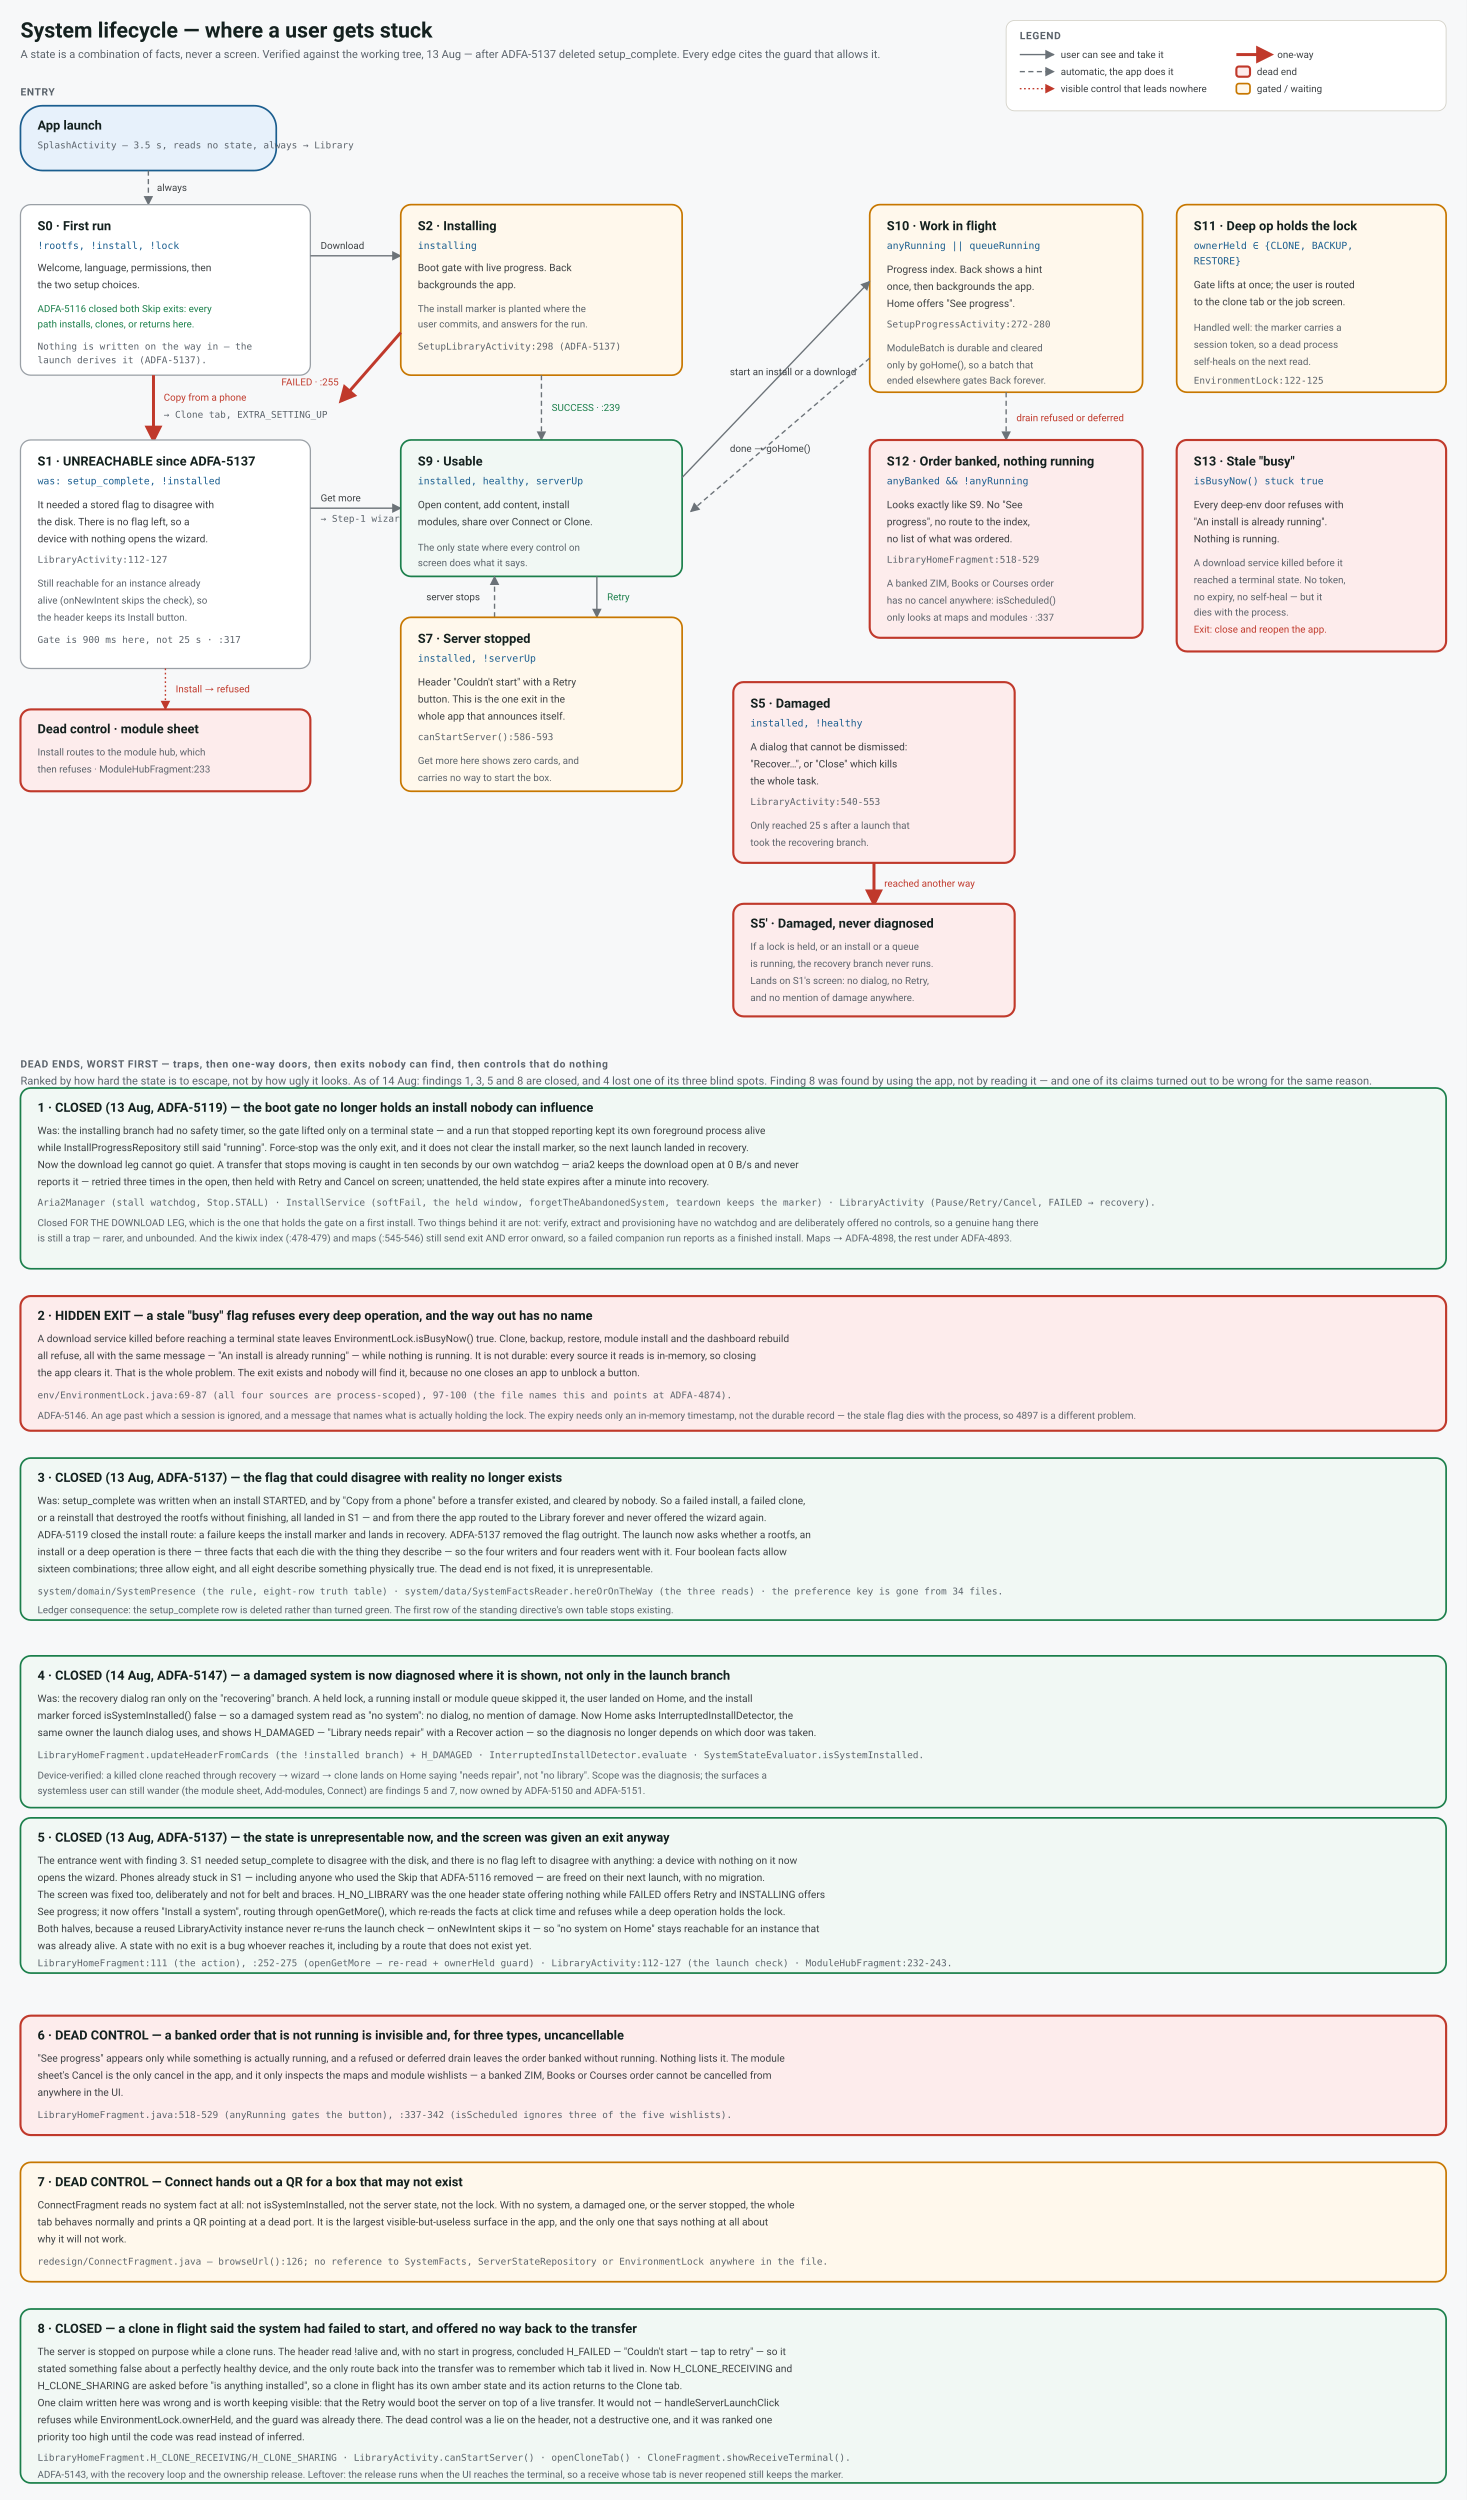
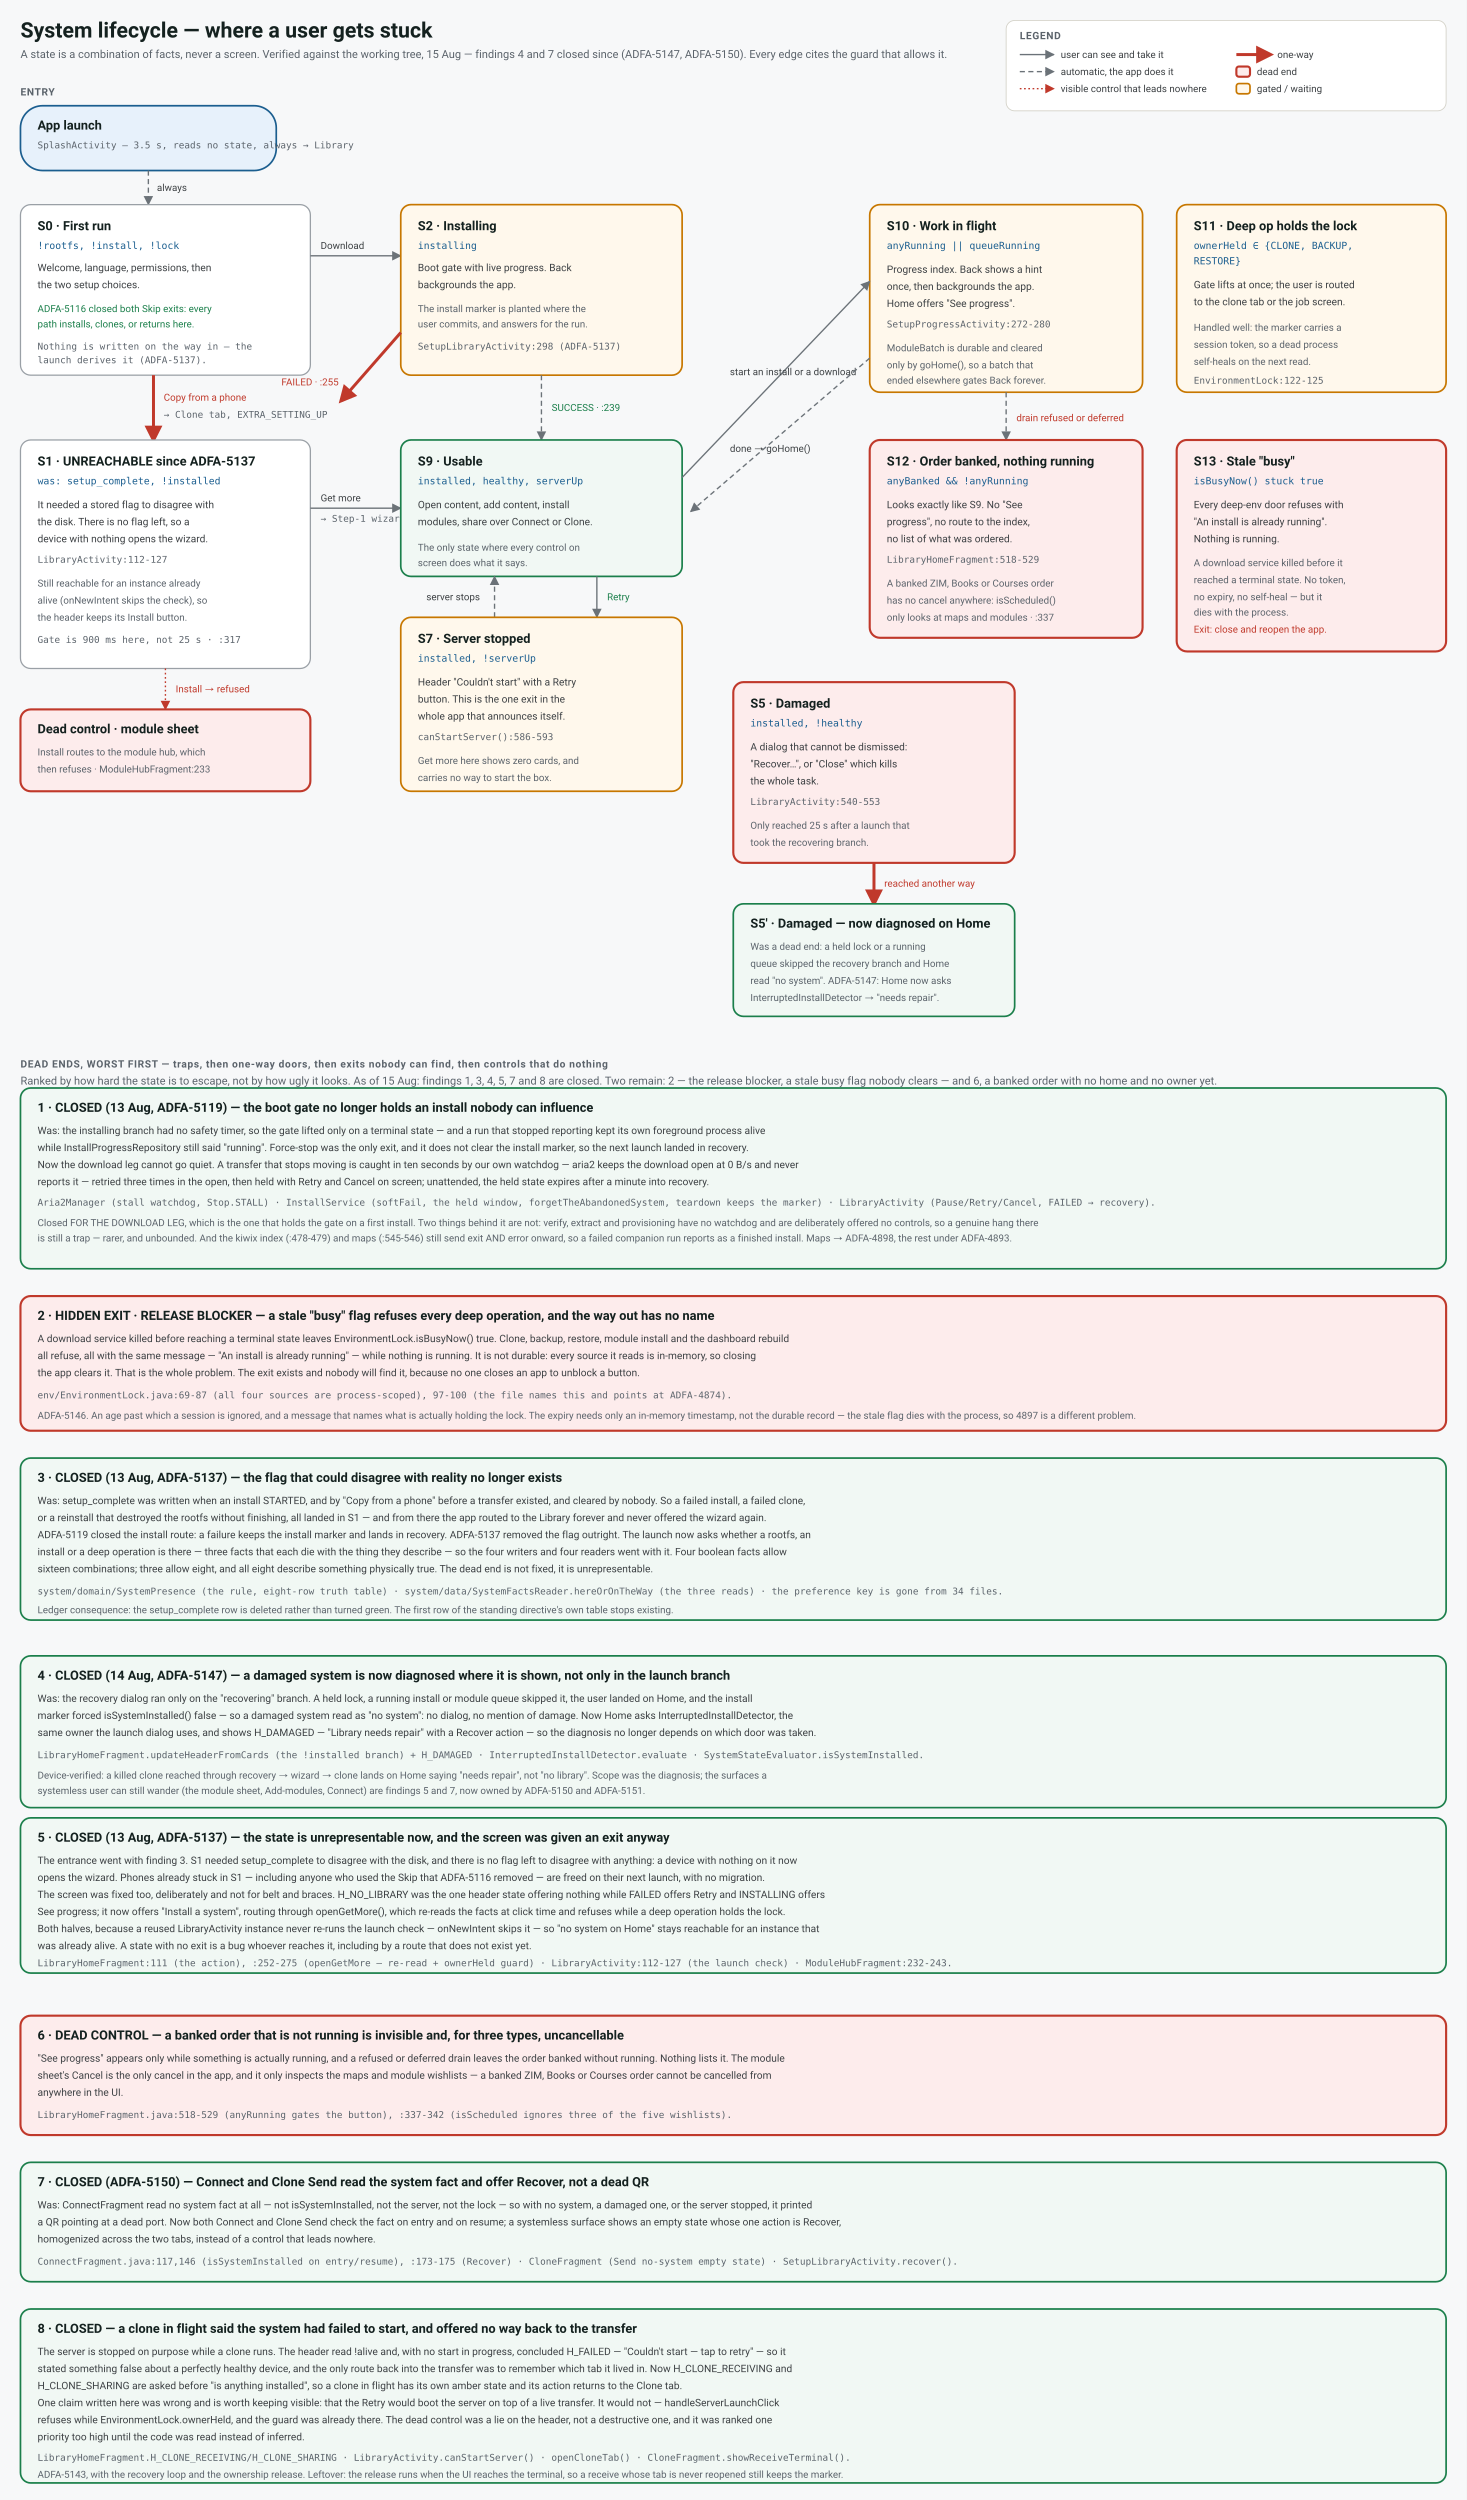
<svg xmlns="http://www.w3.org/2000/svg" viewBox="0 0 1720 2932" width="1720" height="2932" font-family="Segoe UI, Roboto, Helvetica, Arial, sans-serif">
  <style>
  .bg     { fill: #F7F8F9; }
  .st     { fill: #FFFFFF; stroke: #9AA0A6; stroke-width: 1.5; }
  .st-ok  { fill: #F1F8F4; stroke: #1B7F4B; stroke-width: 2; }
  .st-bad { fill: #FDECEC; stroke: #C0392B; stroke-width: 2.5; }
  .st-warn{ fill: #FFF8EC; stroke: #C77700; stroke-width: 2; }
  .entry  { fill: #E7F1FB; stroke: #1B5E8F; stroke-width: 2; }
  .h1     { font-size: 25px; font-weight: 600; fill: #14211F; }
  .h2     { font-size: 15px; font-weight: 600; fill: #14211F; }
  .h3     { font-size: 12px; font-weight: 600; fill: #5B636B; letter-spacing: .06em; }
  .facts  { font-size: 11.5px; fill: #1B5E8F; font-family: Consolas, monospace; }
  .can    { font-size: 12px; fill: #3C4043; }
  .note   { font-size: 11.5px; fill: #5B636B; }
  .code   { font-size: 11px; fill: #5B636B; font-family: Consolas, monospace; }
  .lbl    { font-size: 11.5px; fill: #3C4043; }
  .lblg   { font-size: 11.5px; fill: #1B7F4B; }
  .lblr   { font-size: 11.5px; fill: #C0392B; }
  .sub    { font-size: 13px; fill: #5B636B; }
  .e      { fill: none; stroke: #6B7278; stroke-width: 1.6; }
  .e-auto { fill: none; stroke: #6B7278; stroke-width: 1.6; stroke-dasharray: 6 4; }
  .e-dead { fill: none; stroke: #C0392B; stroke-width: 1.6; stroke-dasharray: 2 3; }
  .e-one  { fill: none; stroke: #C0392B; stroke-width: 3.5; }
</style>
  <defs>
    <marker id="a" viewBox="0 0 10 10" refX="9" refY="5" markerWidth="7" markerHeight="7" orient="auto-start-reverse">
      <path d="M0,0 L10,5 L0,10 z" fill="#6B7278" />
    </marker>
    <marker id="ar" viewBox="0 0 10 10" refX="9" refY="5" markerWidth="7" markerHeight="7" orient="auto-start-reverse">
      <path d="M0,0 L10,5 L0,10 z" fill="#C0392B" />
    </marker>
    <marker id="aw" viewBox="0 0 10 10" refX="8" refY="5" markerWidth="6" markerHeight="6" orient="auto-start-reverse">
      <path d="M0,0 L10,5 L0,10 z" fill="#C0392B" />
    </marker>
  </defs>
  <rect class="bg" x="0" y="0" width="1720" height="2932" />
  <text class="h1" x="24" y="44">System lifecycle — where a user gets stuck</text>
-   <text class="sub" x="24" y="68">A state is a combination of facts, never a screen. Verified against the working tree, 13 Aug — after ADFA-5137 deleted setup_complete. Every edge cites the guard that allows it.</text>
+   <text class="sub" x="24" y="68">A state is a combination of facts, never a screen. Verified against the working tree, 15 Aug — findings 4 and 7 closed since (ADFA-5147, ADFA-5150). Every edge cites the guard that allows it.</text>
  <rect x="1180" y="24" width="516" height="106" rx="10" fill="#FFFFFF" stroke="#D3D1C7" />
  <text class="h3" x="1196" y="46">LEGEND</text>
  <line class="e" x1="1196" y1="64" x2="1236" y2="64" marker-end="url(#a)" />
  <text class="lbl" x="1244" y="68">user can see and take it</text>
  <line class="e-auto" x1="1196" y1="84" x2="1236" y2="84" marker-end="url(#a)" />
  <text class="lbl" x="1244" y="88">automatic, the app does it</text>
  <line class="e-dead" x1="1196" y1="104" x2="1236" y2="104" marker-end="url(#ar)" />
  <text class="lbl" x="1244" y="108">visible control that leads nowhere</text>
  <line class="e-one" x1="1450" y1="64" x2="1490" y2="64" marker-end="url(#aw)" />
  <text class="lbl" x="1498" y="68">one-way</text>
  <rect class="st-bad" x="1450" y="78" width="16" height="12" rx="3" />
  <text class="lbl" x="1474" y="88">dead end</text>
  <rect class="st-warn" x="1450" y="98" width="16" height="12" rx="3" />
  <text class="lbl" x="1474" y="108">gated / waiting</text>
  <text class="h3" x="24" y="112">ENTRY</text>
  <rect class="entry" x="24" y="124" width="300" height="76" rx="26" />
  <text class="h2" x="44" y="152">App launch</text>
  <text class="code" x="44" y="174">SplashActivity — 3.5 s, reads no state, always → Library</text>
  <path class="e-auto" d="M174,200 L174,240" marker-end="url(#a)" />
  <text class="lbl" x="184" y="224">always</text>
  <rect class="st" x="24" y="240" width="340" height="200" rx="12" />
  <text class="h2" x="44" y="270">S0 · First run</text>
  <text class="facts" x="44" y="292">!rootfs, !install, !lock</text>
  <text class="can" x="44" y="318">Welcome, language, permissions, then</text>
  <text class="can" x="44" y="338">the two setup choices.</text>
  <text class="lblg" x="44" y="366">ADFA-5116 closed both Skip exits: every</text>
  <text class="lblg" x="44" y="384">path installs, clones, or returns here.</text>
  <text class="code" x="44" y="410">Nothing is written on the way in — the</text>
  <text class="code" x="44" y="426">launch derives it (ADFA-5137).</text>
  <path class="e" d="M364,300 L470,300" marker-end="url(#a)" />
  <text class="lbl" x="376" y="292">Download</text>
  <path class="e-one" d="M180,440 L180,516" marker-end="url(#aw)" />
  <text class="lblr" x="192" y="470">Copy from a phone</text>
  <text class="code" x="192" y="490">→ Clone tab, EXTRA_SETTING_UP</text>
  <rect class="st-warn" x="470" y="240" width="330" height="200" rx="12" />
  <text class="h2" x="490" y="270">S2 · Installing</text>
  <text class="facts" x="490" y="292">installing</text>
  <text class="can" x="490" y="318">Boot gate with live progress. Back</text>
  <text class="can" x="490" y="338">backgrounds the app.</text>
  <text class="note" x="490" y="366">The install marker is planted where the</text>
  <text class="note" x="490" y="384">user commits, and answers for the run.</text>
  <text class="code" x="490" y="410">SetupLibraryActivity:298 (ADFA-5137)</text>
  <path class="e-auto" d="M635,440 L635,516" marker-end="url(#a)" />
  <text class="lblg" x="647" y="482">SUCCESS · :239</text>
  <path class="e-one" d="M470,390 L400,470" marker-end="url(#aw)" />
  <text class="lblr" x="330" y="452">FAILED · :255</text>
  <rect class="st" x="24" y="516" width="340" height="268" rx="12" />
  <text class="h2" x="44" y="546">S1 · UNREACHABLE since ADFA-5137</text>
  <text class="facts" x="44" y="568">was: setup_complete, !installed</text>
  <text class="can" x="44" y="596">It needed a stored flag to disagree with</text>
  <text class="can" x="44" y="616">the disk. There is no flag left, so a</text>
  <text class="can" x="44" y="636">device with nothing opens the wizard.</text>
  <text class="code" x="44" y="660">LibraryActivity:112-127</text>
  <text class="note" x="44" y="688">Still reachable for an instance already</text>
  <text class="note" x="44" y="708">alive (onNewIntent skips the check), so</text>
  <text class="note" x="44" y="728">the header keeps its Install button.</text>
  <text class="code" x="44" y="754">Gate is 900 ms here, not 25 s · :317</text>
  <path class="e-dead" d="M194,784 L194,832" marker-end="url(#ar)" />
  <text class="lblr" x="206" y="812">Install → refused</text>
  <rect class="st-bad" x="24" y="832" width="340" height="96" rx="12" />
  <text class="h2" x="44" y="860">Dead control · module sheet</text>
  <text class="note" x="44" y="886">Install routes to the module hub, which</text>
  <text class="note" x="44" y="906">then refuses · ModuleHubFragment:233</text>
  <path class="e" d="M364,596 L470,596" marker-end="url(#a)" />
  <text class="lbl" x="376" y="588">Get more</text>
  <text class="code" x="376" y="612">→ Step-1 wizard :248</text>
  <rect class="st-ok" x="470" y="516" width="330" height="160" rx="12" />
  <text class="h2" x="490" y="546">S9 · Usable</text>
  <text class="facts" x="490" y="568">installed, healthy, serverUp</text>
  <text class="can" x="490" y="596">Open content, add content, install</text>
  <text class="can" x="490" y="616">modules, share over Connect or Clone.</text>
  <text class="note" x="490" y="646">The only state where every control on</text>
  <text class="note" x="490" y="664">screen does what it says.</text>
  <path class="e" d="M700,676 L700,724" marker-end="url(#a)" />
  <text class="lblg" x="712" y="704">Retry</text>
  <path class="e-auto" d="M580,724 L580,676" marker-end="url(#a)" />
  <text class="lbl" x="500" y="704">server stops</text>
  <rect class="st-warn" x="470" y="724" width="330" height="204" rx="12" />
  <text class="h2" x="490" y="754">S7 · Server stopped</text>
  <text class="facts" x="490" y="776">installed, !serverUp</text>
  <text class="can" x="490" y="804">Header "Couldn't start" with a Retry</text>
  <text class="can" x="490" y="824">button. This is the one exit in the</text>
  <text class="can" x="490" y="844">whole app that announces itself.</text>
  <text class="code" x="490" y="868">canStartServer():586-593</text>
  <text class="note" x="490" y="896">Get more here shows zero cards, and</text>
  <text class="note" x="490" y="916">carries no way to start the box.</text>
  <rect class="st-warn" x="1020" y="240" width="320" height="220" rx="12" />
  <text class="h2" x="1040" y="270">S10 · Work in flight</text>
  <text class="facts" x="1040" y="292">anyRunning || queueRunning</text>
  <text class="can" x="1040" y="320">Progress index. Back shows a hint</text>
  <text class="can" x="1040" y="340">once, then backgrounds the app.</text>
  <text class="can" x="1040" y="360">Home offers "See progress".</text>
  <text class="code" x="1040" y="384">SetupProgressActivity:272-280</text>
  <text class="note" x="1040" y="412">ModuleBatch is durable and cleared</text>
  <text class="note" x="1040" y="432">only by goHome(), so a batch that</text>
  <text class="note" x="1040" y="450">ended elsewhere gates Back forever.</text>
  <path class="e" d="M800,560 L1020,330" marker-end="url(#a)" />
  <text class="lbl" x="856" y="440">start an install or a download</text>
  <path class="e-auto" d="M1020,420 L810,600" marker-end="url(#a)" />
  <text class="lbl" x="856" y="530">done → goHome()</text>
  <path class="e-auto" d="M1180,460 L1180,516" marker-end="url(#a)" />
  <text class="lblr" x="1192" y="494">drain refused or deferred</text>
  <rect class="st-bad" x="1020" y="516" width="320" height="232" rx="12" />
  <text class="h2" x="1040" y="546">S12 · Order banked, nothing running</text>
  <text class="facts" x="1040" y="568">anyBanked &amp;&amp; !anyRunning</text>
  <text class="can" x="1040" y="596">Looks exactly like S9. No "See</text>
  <text class="can" x="1040" y="616">progress", no route to the index,</text>
  <text class="can" x="1040" y="636">no list of what was ordered.</text>
  <text class="code" x="1040" y="660">LibraryHomeFragment:518-529</text>
  <text class="note" x="1040" y="688">A banked ZIM, Books or Courses order</text>
  <text class="note" x="1040" y="708">has no cancel anywhere: isScheduled()</text>
  <text class="note" x="1040" y="728">only looks at maps and modules · :337</text>
  <rect class="st-warn" x="1380" y="240" width="316" height="220" rx="12" />
  <text class="h2" x="1400" y="270">S11 · Deep op holds the lock</text>
  <text class="facts" x="1400" y="292">ownerHeld ∈ {CLONE, BACKUP,</text>
  <text class="facts" x="1400" y="310">RESTORE}</text>
  <text class="can" x="1400" y="338">Gate lifts at once; the user is routed</text>
  <text class="can" x="1400" y="358">to the clone tab or the job screen.</text>
  <text class="note" x="1400" y="388">Handled well: the marker carries a</text>
  <text class="note" x="1400" y="408">session token, so a dead process</text>
  <text class="note" x="1400" y="428">self-heals on the next read.</text>
  <text class="code" x="1400" y="450">EnvironmentLock:122-125</text>
  <rect class="st-bad" x="1380" y="516" width="316" height="248" rx="12" />
  <text class="h2" x="1400" y="546">S13 · Stale "busy"</text>
  <text class="facts" x="1400" y="568">isBusyNow() stuck true</text>
  <text class="can" x="1400" y="596">Every deep-env door refuses with</text>
  <text class="can" x="1400" y="616">"An install is already running".</text>
  <text class="can" x="1400" y="636">Nothing is running.</text>
  <text class="note" x="1400" y="664">A download service killed before it</text>
  <text class="note" x="1400" y="684">reached a terminal state. No token,</text>
  <text class="note" x="1400" y="704">no expiry, no self-heal — but it</text>
  <text class="note" x="1400" y="722">dies with the process.</text>
  <text class="lblr" x="1400" y="742">Exit: close and reopen the app.</text>
  <rect class="st-bad" x="860" y="800" width="330" height="212" rx="12" />
  <text class="h2" x="880" y="830">S5 · Damaged</text>
  <text class="facts" x="880" y="852">installed, !healthy</text>
  <text class="can" x="880" y="880">A dialog that cannot be dismissed:</text>
  <text class="can" x="880" y="900">"Recover…", or "Close" which kills</text>
  <text class="can" x="880" y="920">the whole task.</text>
  <text class="code" x="880" y="944">LibraryActivity:540-553</text>
  <text class="note" x="880" y="972">Only reached 25 s after a launch that</text>
  <text class="note" x="880" y="992">took the recovering branch.</text>
  <path class="e-one" d="M1025,1012 L1025,1060" marker-end="url(#aw)" />
  <text class="lblr" x="1037" y="1040">reached another way</text>
-   <rect class="st-bad" x="860" y="1060" width="330" height="132" rx="12" />
-   <text class="h2" x="880" y="1088">S5′ · Damaged, never diagnosed</text>
-   <text class="note" x="880" y="1114">If a lock is held, or an install or a queue</text>
-   <text class="note" x="880" y="1134">is running, the recovery branch never runs.</text>
-   <text class="note" x="880" y="1154">Lands on S1's screen: no dialog, no Retry,</text>
-   <text class="note" x="880" y="1174">and no mention of damage anywhere.</text>
+   <rect class="st-ok" x="860" y="1060" width="330" height="132" rx="12" />
+   <text class="h2" x="880" y="1088">S5′ · Damaged — now diagnosed on Home</text>
+   <text class="note" x="880" y="1114">Was a dead end: a held lock or a running</text>
+   <text class="note" x="880" y="1134">queue skipped the recovery branch and Home</text>
+   <text class="note" x="880" y="1154">read "no system". ADFA-5147: Home now asks</text>
+   <text class="note" x="880" y="1174">InterruptedInstallDetector → "needs repair".</text>
  <text class="h3" x="24" y="1252">DEAD ENDS, WORST FIRST — traps, then one-way doors, then exits nobody can find, then controls that do nothing</text>
-   <text class="sub" x="24" y="1272">Ranked by how hard the state is to escape, not by how ugly it looks. As of 14 Aug: findings 1, 3, 5 and 8 are closed, and 4 lost one of its three blind spots. Finding 8 was found by using the app, not by reading it — and one of its claims turned out to be wrong for the same reason.</text>
-   <text class="sub" x="24" y="1292">Findings 1, 2, 3 and 4 are one sentence four times: a fact nobody clears. They are rows in the standing directive's ledger at the top of operation-model-roadmap.svg — fix them there, not here.</text>
+   <text class="sub" x="24" y="1272">Ranked by how hard the state is to escape, not by how ugly it looks. As of 15 Aug: findings 1, 3, 4, 5, 7 and 8 are closed. Two remain: 2 — the release blocker, a stale busy flag nobody clears — and 6, a banked order with no home and no owner yet.</text>
+   <text class="sub" x="24" y="1292">Findings 1–4 were one sentence four times: a fact nobody clears. 1, 3 and 4 are closed; only 2 remains, a row in the standing directive's ledger at the top of operation-model-roadmap.svg — fix it there, not here.</text>
  <rect class="st-ok" x="24" y="1276" width="1672" height="212" rx="12" />
  <text class="h2" x="44" y="1304">1 · CLOSED (13 Aug, ADFA-5119) — the boot gate no longer holds an install nobody can influence</text>
  <text class="can" x="44" y="1330">Was: the installing branch had no safety timer, so the gate lifted only on a terminal state — and a run that stopped reporting kept its own foreground process alive</text>
  <text class="can" x="44" y="1350">while InstallProgressRepository still said "running". Force-stop was the only exit, and it does not clear the install marker, so the next launch landed in recovery.</text>
  <text class="can" x="44" y="1370">Now the download leg cannot go quiet. A transfer that stops moving is caught in ten seconds by our own watchdog — aria2 keeps the download open at 0 B/s and never</text>
  <text class="can" x="44" y="1390">reports it — retried three times in the open, then held with Retry and Cancel on screen; unattended, the held state expires after a minute into recovery.</text>
  <text class="code" x="44" y="1414">Aria2Manager (stall watchdog, Stop.STALL) · InstallService (softFail, the held window, forgetTheAbandonedSystem, teardown keeps the marker) · LibraryActivity (Pause/Retry/Cancel, FAILED → recovery).</text>
  <text class="note" x="44" y="1438">Closed FOR THE DOWNLOAD LEG, which is the one that holds the gate on a first install. Two things behind it are not: verify, extract and provisioning have no watchdog and are deliberately offered no controls, so a genuine hang there</text>
  <text class="note" x="44" y="1456">is still a trap — rarer, and unbounded. And the kiwix index (:478-479) and maps (:545-546) still send exit AND error onward, so a failed companion run reports as a finished install. Maps → ADFA-4898, the rest under ADFA-4893.</text>
  <rect class="st-bad" x="24" y="1520" width="1672" height="158" rx="12" />
-   <text class="h2" x="44" y="1548">2 · HIDDEN EXIT — a stale "busy" flag refuses every deep operation, and the way out has no name</text>
+   <text class="h2" x="44" y="1548">2 · HIDDEN EXIT · RELEASE BLOCKER — a stale "busy" flag refuses every deep operation, and the way out has no name</text>
  <text class="can" x="44" y="1574">A download service killed before reaching a terminal state leaves EnvironmentLock.isBusyNow() true. Clone, backup, restore, module install and the dashboard rebuild</text>
  <text class="can" x="44" y="1594">all refuse, all with the same message — "An install is already running" — while nothing is running. It is not durable: every source it reads is in-memory, so closing</text>
  <text class="can" x="44" y="1614">the app clears it. That is the whole problem. The exit exists and nobody will find it, because no one closes an app to unblock a button.</text>
  <text class="code" x="44" y="1640">env/EnvironmentLock.java:69-87 (all four sources are process-scoped), 97-100 (the file names this and points at ADFA-4874).</text>
  <text class="note" x="44" y="1664">ADFA-5146. An age past which a session is ignored, and a message that names what is actually holding the lock. The expiry needs only an in-memory timestamp, not the durable record — the stale flag dies with the process, so 4897 is a different problem.</text>
  <rect class="st-ok" x="24" y="1710" width="1672" height="190" rx="12" />
  <text class="h2" x="44" y="1738">3 · CLOSED (13 Aug, ADFA-5137) — the flag that could disagree with reality no longer exists</text>
  <text class="can" x="44" y="1764">Was: setup_complete was written when an install STARTED, and by "Copy from a phone" before a transfer existed, and cleared by nobody. So a failed install, a failed clone,</text>
  <text class="can" x="44" y="1784">or a reinstall that destroyed the rootfs without finishing, all landed in S1 — and from there the app routed to the Library forever and never offered the wizard again.</text>
  <text class="can" x="44" y="1804">ADFA-5119 closed the install route: a failure keeps the install marker and lands in recovery. ADFA-5137 removed the flag outright. The launch now asks whether a rootfs, an</text>
  <text class="can" x="44" y="1824">install or a deep operation is there — three facts that each die with the thing they describe — so the four writers and four readers went with it. Four boolean facts allow</text>
  <text class="can" x="44" y="1844">sixteen combinations; three allow eight, and all eight describe something physically true. The dead end is not fixed, it is unrepresentable.</text>
  <text class="code" x="44" y="1870">system/domain/SystemPresence (the rule, eight-row truth table) · system/data/SystemFactsReader.hereOrOnTheWay (the three reads) · the preference key is gone from 34 files.</text>
  <text class="note" x="44" y="1892">Ledger consequence: the setup_complete row is deleted rather than turned green. The first row of the standing directive's own table stops existing.</text>
  <rect class="st-ok" x="24" y="1942" width="1672" height="178" rx="12" />
  <text class="h2" x="44" y="1970">4 · CLOSED (14 Aug, ADFA-5147) — a damaged system is now diagnosed where it is shown, not only in the launch branch</text>
  <text class="can" x="44" y="1996">Was: the recovery dialog ran only on the "recovering" branch. A held lock, a running install or module queue skipped it, the user landed on Home, and the install</text>
  <text class="can" x="44" y="2016">marker forced isSystemInstalled() false — so a damaged system read as "no system": no dialog, no mention of damage. Now Home asks InterruptedInstallDetector, the</text>
  <text class="can" x="44" y="2036">same owner the launch dialog uses, and shows H_DAMAGED — "Library needs repair" with a Recover action — so the diagnosis no longer depends on which door was taken.</text>
  <text class="code" x="44" y="2062">LibraryHomeFragment.updateHeaderFromCards (the !installed branch) + H_DAMAGED · InterruptedInstallDetector.evaluate · SystemStateEvaluator.isSystemInstalled.</text>
  <text class="note" x="44" y="2086">Device-verified: a killed clone reached through recovery → wizard → clone lands on Home saying "needs repair", not "no library". Scope was the diagnosis; the surfaces a</text>
  <text class="note" x="44" y="2104">systemless user can still wander (the module sheet, Add-modules, Connect) are findings 5 and 7, now owned by ADFA-5150 and ADFA-5151.</text>
  <rect class="st-ok" x="24" y="2132" width="1672" height="182" rx="12" />
  <text class="h2" x="44" y="2160">5 · CLOSED (13 Aug, ADFA-5137) — the state is unrepresentable now, and the screen was given an exit anyway</text>
  <text class="can" x="44" y="2186">The entrance went with finding 3. S1 needed setup_complete to disagree with the disk, and there is no flag left to disagree with anything: a device with nothing on it now</text>
  <text class="can" x="44" y="2206">opens the wizard. Phones already stuck in S1 — including anyone who used the Skip that ADFA-5116 removed — are freed on their next launch, with no migration.</text>
  <text class="can" x="44" y="2226">The screen was fixed too, deliberately and not for belt and braces. H_NO_LIBRARY was the one header state offering nothing while FAILED offers Retry and INSTALLING offers</text>
  <text class="can" x="44" y="2246">See progress; it now offers "Install a system", routing through openGetMore(), which re-reads the facts at click time and refuses while a deep operation holds the lock.</text>
  <text class="can" x="44" y="2266">Both halves, because a reused LibraryActivity instance never re-runs the launch check — onNewIntent skips it — so "no system on Home" stays reachable for an instance that</text>
  <text class="can" x="44" y="2286">was already alive. A state with no exit is a bug whoever reaches it, including by a route that does not exist yet.</text>
  <text class="code" x="44" y="2306">LibraryHomeFragment:111 (the action), :252-275 (openGetMore — re-read + ownerHeld guard) · LibraryActivity:112-127 (the launch check) · ModuleHubFragment:232-243.</text>
  <rect class="st-bad" x="24" y="2364" width="1672" height="140" rx="12" />
  <text class="h2" x="44" y="2392">6 · DEAD CONTROL — a banked order that is not running is invisible and, for three types, uncancellable</text>
  <text class="can" x="44" y="2418">"See progress" appears only while something is actually running, and a refused or deferred drain leaves the order banked without running. Nothing lists it. The module</text>
  <text class="can" x="44" y="2438">sheet's Cancel is the only cancel in the app, and it only inspects the maps and module wishlists — a banked ZIM, Books or Courses order cannot be cancelled from</text>
  <text class="can" x="44" y="2458">anywhere in the UI.</text>
  <text class="code" x="44" y="2484">LibraryHomeFragment.java:518-529 (anyRunning gates the button), :337-342 (isScheduled ignores three of the five wishlists).</text>
-   <rect class="st-warn" x="24" y="2536" width="1672" height="140" rx="12" />
-   <text class="h2" x="44" y="2564">7 · DEAD CONTROL — Connect hands out a QR for a box that may not exist</text>
-   <text class="can" x="44" y="2590">ConnectFragment reads no system fact at all: not isSystemInstalled, not the server state, not the lock. With no system, a damaged one, or the server stopped, the whole</text>
-   <text class="can" x="44" y="2610">tab behaves normally and prints a QR pointing at a dead port. It is the largest visible-but-useless surface in the app, and the only one that says nothing at all about</text>
-   <text class="can" x="44" y="2630">why it will not work.</text>
-   <text class="code" x="44" y="2656">redesign/ConnectFragment.java — browseUrl():126; no reference to SystemFacts, ServerStateRepository or EnvironmentLock anywhere in the file.</text>
+   <rect class="st-ok" x="24" y="2536" width="1672" height="140" rx="12" />
+   <text class="h2" x="44" y="2564">7 · CLOSED (ADFA-5150) — Connect and Clone Send read the system fact and offer Recover, not a dead QR</text>
+   <text class="can" x="44" y="2590">Was: ConnectFragment read no system fact at all — not isSystemInstalled, not the server, not the lock — so with no system, a damaged one, or the server stopped, it printed</text>
+   <text class="can" x="44" y="2610">a QR pointing at a dead port. Now both Connect and Clone Send check the fact on entry and on resume; a systemless surface shows an empty state whose one action is Recover,</text>
+   <text class="can" x="44" y="2630">homogenized across the two tabs, instead of a control that leads nowhere.</text>
+   <text class="code" x="44" y="2656">ConnectFragment.java:117,146 (isSystemInstalled on entry/resume), :173-175 (Recover) · CloneFragment (Send no-system empty state) · SetupLibraryActivity.recover().</text>
  <rect class="st-ok" x="24" y="2708" width="1672" height="204" rx="12" />
  <text class="h2" x="44" y="2736">8 · CLOSED — a clone in flight said the system had failed to start, and offered no way back to the transfer</text>
  <text class="can" x="44" y="2762">The server is stopped on purpose while a clone runs. The header read !alive and, with no start in progress, concluded H_FAILED — "Couldn't start — tap to retry" — so it</text>
  <text class="can" x="44" y="2782">stated something false about a perfectly healthy device, and the only route back into the transfer was to remember which tab it lived in. Now H_CLONE_RECEIVING and</text>
  <text class="can" x="44" y="2802">H_CLONE_SHARING are asked before "is anything installed", so a clone in flight has its own amber state and its action returns to the Clone tab.</text>
  <text class="can" x="44" y="2822">One claim written here was wrong and is worth keeping visible: that the Retry would boot the server on top of a live transfer. It would not — handleServerLaunchClick</text>
  <text class="can" x="44" y="2842">refuses while EnvironmentLock.ownerHeld, and the guard was already there. The dead control was a lie on the header, not a destructive one, and it was ranked one</text>
  <text class="can" x="44" y="2862">priority too high until the code was read instead of inferred.</text>
  <text class="code" x="44" y="2886">LibraryHomeFragment.H_CLONE_RECEIVING/H_CLONE_SHARING · LibraryActivity.canStartServer() · openCloneTab() · CloneFragment.showReceiveTerminal().</text>
  <text class="note" x="44" y="2906">ADFA-5143, with the recovery loop and the ownership release. Leftover: the release runs when the UI reaches the terminal, so a receive whose tab is never reopened still keeps the marker.</text>
</svg>
